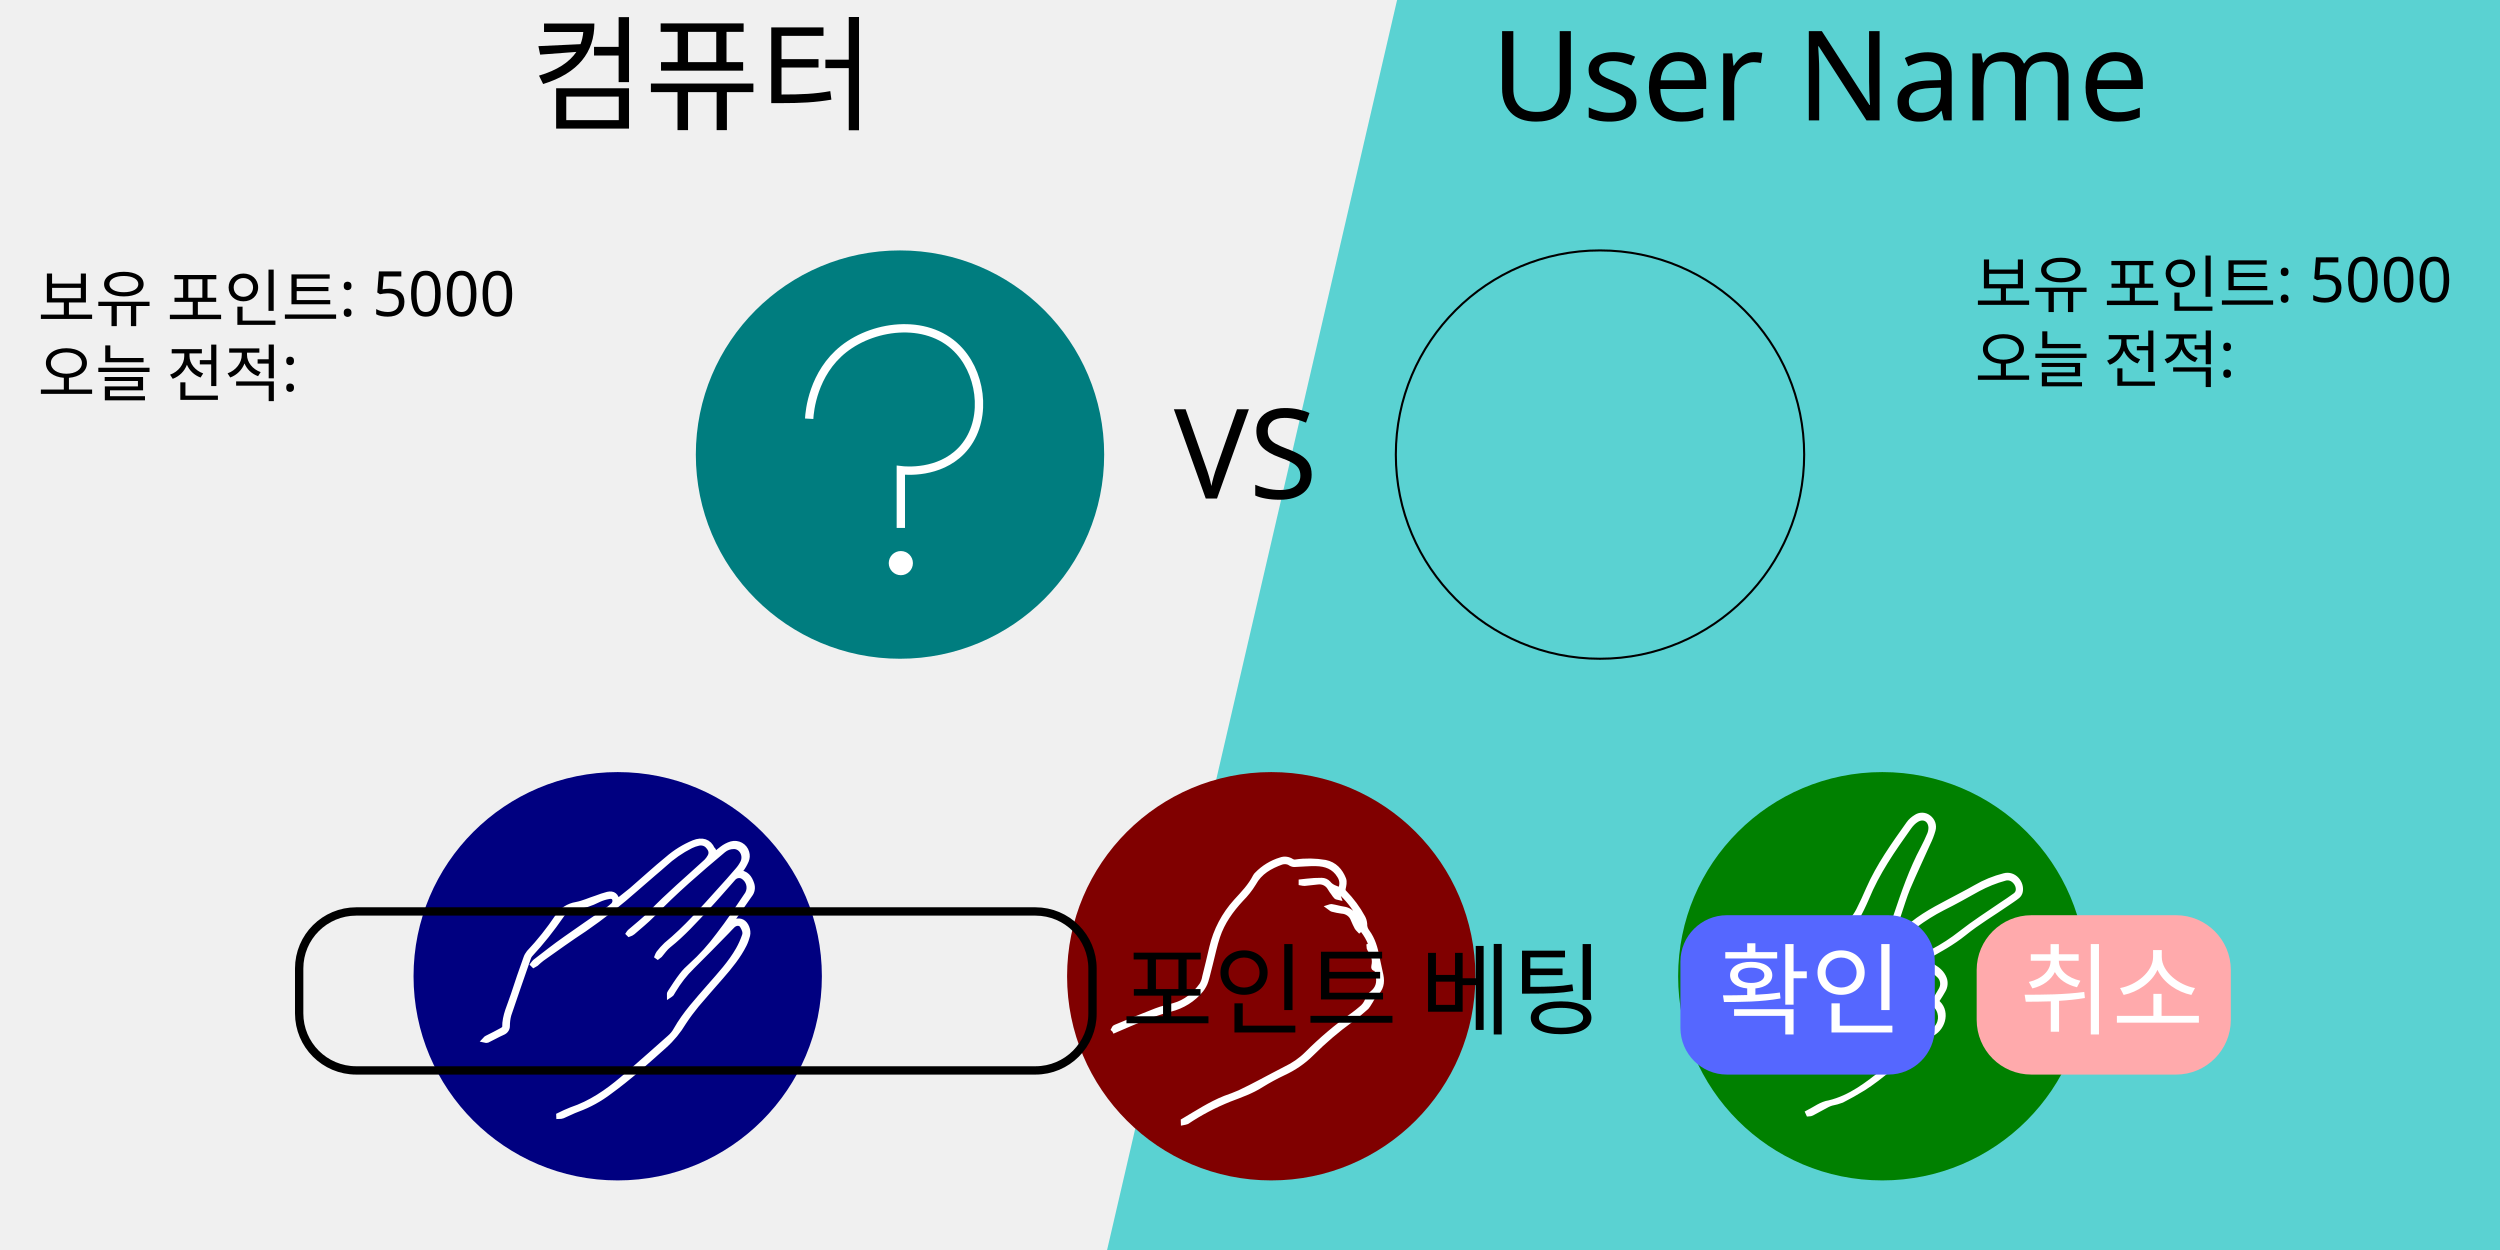
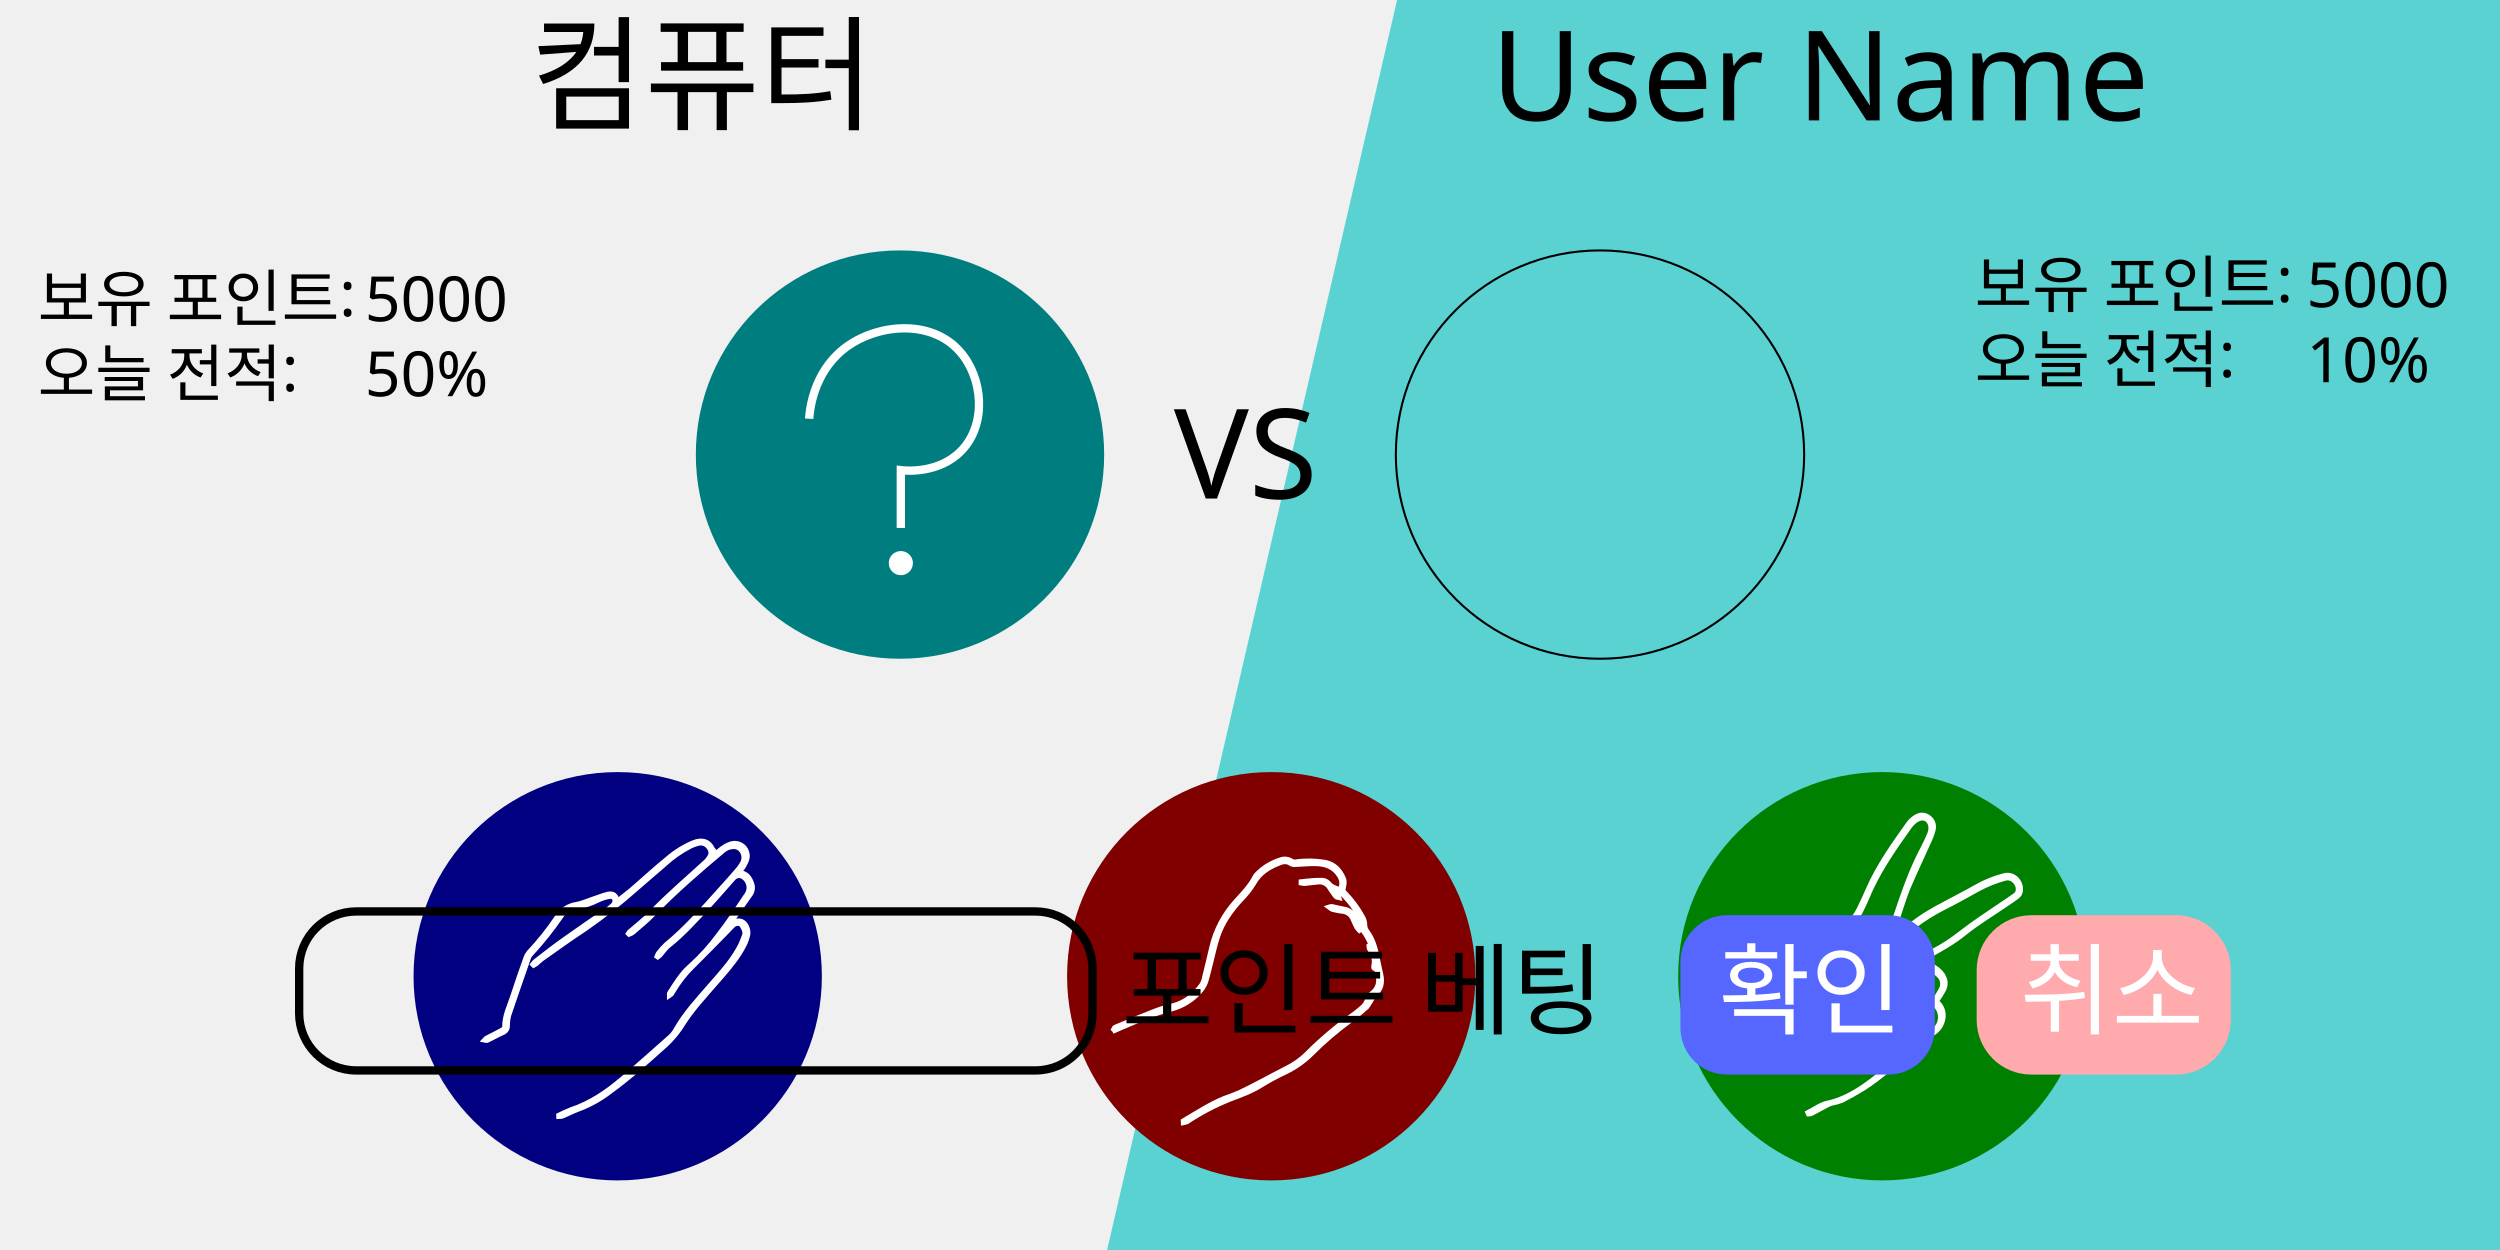
<svg xmlns="http://www.w3.org/2000/svg" version="1.1" id="레이어_1" x="0px" y="0px" viewBox="0 0 1200 600" style="enable-background:new 0 0 1200 600;" xml:space="preserve">
  <style type="text/css">
	.st0{fill:#5AD2D2;}
	.st1{fill:none;}
	.st2{fill:#008000;}
	.st3{fill:none;stroke:#FFFFFF;stroke-width:2.5;}
	.st4{fill:#800000;}
	.st5{fill:#000080;}
- 	.st6{fill:#FFAAAC;}
+ 	.st6{fill:#5567FF;}
	.st7{fill:#FFFFFF;}
	.st8{font-family:'NanumBarunGothicBold';}
	.st9{font-size:48px;}
- 	.st10{fill:#5567FF;}
+ 	.st10{fill:#FFAAAC;}
	.st11{fill:none;stroke:#000000;stroke-width:4;stroke-miterlimit:10;}
	.st12{fill:#007D7F;}
	.st13{fill:none;stroke:#FFFFFF;stroke-width:4;}
	.st14{fill:none;stroke:#000000;}
	.st15{font-size:60px;}
	.st16{font-size:30px;}
</style>
  <g id="Background">
    <polygon class="st0" points="531.4,600 670.6,0 1200.6,0 1200.6,600  " />
    <polygon class="st1" points="669.1,0 530,600 0,600 0,0  " />
  </g>
  <g id="selection">
    <g id="scissor">
      <circle class="st2" cx="903.5" cy="468.6" r="98" />
-       <path class="st3" d="M867.9,534.1c0.1,0.2,0.1,0.4,0.2,0.6c0.6,0,1.1-0.2,1.6-0.4c2.5-1.3,4.9-2.7,7.4-4c0.6-0.3,1.3-0.6,2-0.8    c1.7-0.3,3.4-0.8,5-1.4c3.5-1.8,6.9-3.7,10.3-5.8c8.7-5.5,16-12.6,24-19.1c0.4-0.3,0.7-0.8,0.8-1.3c0.2-1.3,1.1-2.5,2.3-3    c1.6-0.9,3.3-1.7,5-2.4c5.9-2.3,8.4-10.4,3.8-14.9c-0.6-0.5-0.7-1.5-0.2-2.1c0,0,0.1-0.1,0.1-0.1c0.9-1.3,1.7-2.7,2.5-4.1    c1-1.7,1.2-3.8,0.5-5.6c-1-2.6-3-4.3-5.2-5.6c-1.7-1.1-3.5-2-5.7-1.1c-0.3,0.1-0.8-0.3-1.2-0.5c0.2-0.4,0.2-0.9,0.5-1.1    c0.9-0.7,1.8-1.3,2.7-1.9c6.4-3.5,12.8-7,18.5-11.6c6.4-5.2,13.7-9.5,20.5-14.2c1.7-1.2,3.5-2.3,5.1-3.6c0.7-0.6,1.1-1.3,1.3-2.2    c0.8-4-2.9-8.8-7.7-7.5c-4.8,1.2-9.4,3.1-13.7,5.6c-2.2,1.3-4.4,2.4-6.6,3.6c-8.1,4.4-16.6,8.3-23.8,14.1c-1.3,1.1-2.9,2-4.3,2.9    c-1,0.7-1.7,0.4-2.2-0.7c-1-2.2-1-4.7-0.1-6.9c1.5-4.3,2.7-8.6,4.4-12.7c3.1-7.3,6.5-14.4,9.7-21.6c1-2,1.8-4.1,2.4-6.2    c0.7-2.3-0.2-4.7-2.1-6.1c-1.8-1.4-4.3-1.4-6.1-0.1c-1.3,0.8-2.5,1.8-3.4,3.1c-7.1,10-14.3,20-19.3,31.4c-1.5,3.4-3,6.8-4.7,10.1    c-1,2-2.3,3.8-3.8,5.4c-1.7,1.9-3.2,4-4.3,6.3c-1,1.8-2.1,3.6-3.4,5.2c-2,2.5-4.4,4.8-6.4,7.4c-7.4,9.6-14.7,19.3-22.2,29    c-0.9,1.1-2,2.1-3.3,2.8c-3.9,2-7.8,3.9-11.7,5.8c-0.3,0.2-0.7,0.4-1,0.6c0,0.2,0.1,0.3,0.1,0.5c0.4,0,0.8,0,1.2-0.1    c3.9-1.9,7.8-3.9,11.7-5.8c1.5-0.7,2.8-1.9,3.8-3.3c1.8-2.5,3.7-5,5.5-7.5c7.2-9.7,14.3-19.5,22.6-28.4c1.6-1.7,3-3.7,4-5.9    c0.8-1.8,1.8-3.4,3.1-4.8c2.3-2.3,4.2-5,5.5-7.9c0.8-1.7,1.6-3.3,2.3-5c5.1-12.5,12.7-23.4,20.4-34.2c1-1.4,2.2-2.7,3.7-3.6    c3.4-2,6.7-0.1,6.9,3.8c0,1.1-0.2,2.2-0.6,3.2c-1,2.3-2,4.6-3.2,6.8c-5.5,10.3-9.3,21.4-13,32.4c-0.8,2.4-0.6,5,0.5,7.2    c0.8,1.6,1.6,1.9,3.2,1c1.9-1.1,3.7-2.4,5.4-3.7c4.2-3.1,8.6-5.9,13.3-8.3c5.7-2.8,11.3-6,16.9-9.1c4.1-2.2,8.5-4,13-5.2    c3.5-1,6.8,2.5,6.4,5.9c-0.1,0.9-0.6,1.7-1.3,2.3c-2.3,1.7-4.6,3.2-7,4.8c-6.4,4.4-13,8.6-19.1,13.4c-4.3,3.4-8.9,6.4-13.7,8.9    c-1.5,0.8-3,1.5-4.5,2.4c-1,0.6-1.9,1.3-2.8,2.1c-0.4,0.4-0.6,1-0.5,1.5c0.4,0.6,0.9,1.1,1.5,1.4c0.4,0.2,1-0.1,1.4-0.1    c1,0,2.1-0.2,2.8,0.3c1.9,1,3.6,2.3,5.1,3.7c2,1.8,2.4,4.8,1,7.1c-0.9,1.7-1.9,3.2-3,5c-1.7-1.4-3.2-2.6-4.8-3.9    c-0.2-0.1-0.4-0.3-0.7-0.3c0,0.3-0.2,0.7-0.1,0.9c0.6,0.6,1.2,1.1,1.8,1.7c1.7,1.5,3.3,3,4.9,4.7c2.6,3.4,2.2,8.2-1.1,11    c-0.3,0.2-0.6,0.6-0.8,0.5c-2.3-0.3-4.7,0.7-6.1,2.5c-1.3,1.5-3.6,2.5-3.7,5c0,0.3-0.5,0.7-0.8,1c-4.3,3.6-8.4,7.3-12.8,10.8    c-8.1,6.4-16.1,12.8-26.5,15.3C874.4,529.9,871.2,532.4,867.9,534.1z" />
+       <path class="st3" d="M867.9,534.1c0.1,0.2,0.1,0.4,0.2,0.6c0.6,0,1.1-0.2,1.6-0.4c2.5-1.3,4.9-2.7,7.4-4c0.6-0.3,1.3-0.6,2-0.8    c1.7-0.3,3.4-0.8,5-1.4c3.5-1.8,6.9-3.7,10.3-5.8c8.7-5.5,16-12.6,24-19.1c0.4-0.3,0.7-0.8,0.8-1.3c0.2-1.3,1.1-2.5,2.3-3    c1.6-0.9,3.3-1.7,5-2.4c5.9-2.3,8.4-10.4,3.8-14.9c-0.6-0.5-0.7-1.5-0.2-2.1l0.1-0.1c0.9-1.3,1.7-2.7,2.5-4.1    c1-1.7,1.2-3.8,0.5-5.6c-1-2.6-3-4.3-5.2-5.6c-1.7-1.1-3.5-2-5.7-1.1c-0.3,0.1-0.8-0.3-1.2-0.5c0.2-0.4,0.2-0.9,0.5-1.1    c0.9-0.7,1.8-1.3,2.7-1.9c6.4-3.5,12.8-7,18.5-11.6c6.4-5.2,13.7-9.5,20.5-14.2c1.7-1.2,3.5-2.3,5.1-3.6c0.7-0.6,1.1-1.3,1.3-2.2    c0.8-4-2.9-8.8-7.7-7.5c-4.8,1.2-9.4,3.1-13.7,5.6c-2.2,1.3-4.4,2.4-6.6,3.6c-8.1,4.4-16.6,8.3-23.8,14.1c-1.3,1.1-2.9,2-4.3,2.9    c-1,0.7-1.7,0.4-2.2-0.7c-1-2.2-1-4.7-0.1-6.9c1.5-4.3,2.7-8.6,4.4-12.7c3.1-7.3,6.5-14.4,9.7-21.6c1-2,1.8-4.1,2.4-6.2    c0.7-2.3-0.2-4.7-2.1-6.1c-1.8-1.4-4.3-1.4-6.1-0.1c-1.3,0.8-2.5,1.8-3.4,3.1c-7.1,10-14.3,20-19.3,31.4c-1.5,3.4-3,6.8-4.7,10.1    c-1,2-2.3,3.8-3.8,5.4c-1.7,1.9-3.2,4-4.3,6.3c-1,1.8-2.1,3.6-3.4,5.2c-2,2.5-4.4,4.8-6.4,7.4c-7.4,9.6-14.7,19.3-22.2,29    c-0.9,1.1-2,2.1-3.3,2.8c-3.9,2-7.8,3.9-11.7,5.8c-0.3,0.2-0.7,0.4-1,0.6c0,0.2,0.1,0.3,0.1,0.5c0.4,0,0.8,0,1.2-0.1    c3.9-1.9,7.8-3.9,11.7-5.8c1.5-0.7,2.8-1.9,3.8-3.3c1.8-2.5,3.7-5,5.5-7.5c7.2-9.7,14.3-19.5,22.6-28.4c1.6-1.7,3-3.7,4-5.9    c0.8-1.8,1.8-3.4,3.1-4.8c2.3-2.3,4.2-5,5.5-7.9c0.8-1.7,1.6-3.3,2.3-5c5.1-12.5,12.7-23.4,20.4-34.2c1-1.4,2.2-2.7,3.7-3.6    c3.4-2,6.7-0.1,6.9,3.8c0,1.1-0.2,2.2-0.6,3.2c-1,2.3-2,4.6-3.2,6.8c-5.5,10.3-9.3,21.4-13,32.4c-0.8,2.4-0.6,5,0.5,7.2    c0.8,1.6,1.6,1.9,3.2,1c1.9-1.1,3.7-2.4,5.4-3.7c4.2-3.1,8.6-5.9,13.3-8.3c5.7-2.8,11.3-6,16.9-9.1c4.1-2.2,8.5-4,13-5.2    c3.5-1,6.8,2.5,6.4,5.9c-0.1,0.9-0.6,1.7-1.3,2.3c-2.3,1.7-4.6,3.2-7,4.8c-6.4,4.4-13,8.6-19.1,13.4c-4.3,3.4-8.9,6.4-13.7,8.9    c-1.5,0.8-3,1.5-4.5,2.4c-1,0.6-1.9,1.3-2.8,2.1c-0.4,0.4-0.6,1-0.5,1.5c0.4,0.6,0.9,1.1,1.5,1.4c0.4,0.2,1-0.1,1.4-0.1    c1,0,2.1-0.2,2.8,0.3c1.9,1,3.6,2.3,5.1,3.7c2,1.8,2.4,4.8,1,7.1c-0.9,1.7-1.9,3.2-3,5c-1.7-1.4-3.2-2.6-4.8-3.9    c-0.2-0.1-0.4-0.3-0.7-0.3c0,0.3-0.2,0.7-0.1,0.9c0.6,0.6,1.2,1.1,1.8,1.7c1.7,1.5,3.3,3,4.9,4.7c2.6,3.4,2.2,8.2-1.1,11    c-0.3,0.2-0.6,0.6-0.8,0.5c-2.3-0.3-4.7,0.7-6.1,2.5c-1.3,1.5-3.6,2.5-3.7,5c0,0.3-0.5,0.7-0.8,1c-4.3,3.6-8.4,7.3-12.8,10.8    c-8.1,6.4-16.1,12.8-26.5,15.3C874.4,529.9,871.2,532.4,867.9,534.1z" />
    </g>
    <g id="rock">
      <circle class="st4" cx="610.2" cy="468.6" r="98" />
      <path class="st3" d="M568,538.1c0,0.2,0.1,0.4,0.1,0.7c0.5-0.1,1.1-0.2,1.6-0.4c6.4-4.3,13.3-7.9,20.5-10.8    c5.2-2,10.5-3.8,15.3-6.9c3.4-2.1,6.9-4,10.5-5.7c5-2.3,9.6-5.4,13.5-9.3c5.9-5.9,12.3-11.4,19.1-16.3c2.5-1.8,4.9-3.9,7.3-6    c0.5-0.6,0.9-1.2,1.3-1.9c1-1.4,1.6-3.2,2.8-4.3c2.9-2.5,3.5-5.5,2.8-9c-0.6-2.9-1.3-5.9-1.9-8.8c-0.8-4.3-2-8.4-4.6-12    c-0.9-1.1-1.4-2.6-1.3-4c-0.1-1.1-0.4-2.1-0.9-3c-2.4-4.4-5.3-8.3-8.8-11.9c-0.6-0.5-0.8-1.4-0.6-2.1c0.3-1.4,0.7-3.1,0.2-4.4    c-1.6-4-4.3-7.1-8.8-8c-4.7-0.8-9.5-0.9-14.2-0.2c-0.6,0.1-1.2,0-1.8-0.3c-1.6-1.1-3.6-1.4-5.4-0.7c-4.3,1.3-8.2,3.7-11.3,6.9    c-0.3,0.3-0.6,0.6-0.8,1c-2.3,4.6-5.9,8.3-9.3,12c-5.7,6.3-9.7,13.9-11.6,22.1c-1.1,4.7-2.2,9.4-3.4,14.1    c-0.2,1.4-0.7,2.7-1.4,3.9c-3.4,4.7-7.7,8.3-13.4,9.9c-2.9,0.8-5.8,1.4-8.6,2.5c-6.5,2.5-13,5.2-19.5,7.9c-0.4,0.1-0.6,0.6-0.8,1    c0.1,0.1,0.3,0.2,0.4,0.4c0.4-0.2,0.9-0.3,1.3-0.5c4.3-1.8,8.4-3.7,12.7-5.3c4.1-1.7,8.4-3.2,12.7-4.3c5.8-1.4,11.1-4.7,14.8-9.3    c1-1.3,1.8-2.7,2.3-4.3c0.9-2.8,1.4-5.6,2.2-8.4c1.1-4.3,2-8.7,3.4-12.9c2.3-6.9,6.4-12.6,11.3-17.9c2.3-2.3,4.3-4.8,6-7.6    c3-5.5,7.9-8.2,13.4-10.2c1.5-0.5,3.2-0.3,4.4,0.6c0.7,0.4,1.4,0.6,2.2,0.5c3.3-0.1,6.7-0.5,10-0.4c4.6,0.1,8.7,1.5,11.3,5.8    c1.4,2.1,1.5,4.7,0.3,6.9c-2.1-0.8-4.2-1.3-5.7-3.2c-0.8-0.9-2-1.4-3.2-1.4c-2.4,0-4.7,0.1-7.1,0.4c-0.9,0.1-1.8,0.2-2.7,0.3    c0,0.2,0,0.3,0,0.5c0.5,0.1,1.1,0.2,1.6,0.2c2.1-0.2,4.3-0.5,6.4-0.7c2.3-0.3,4.6,0.8,5.8,2.9c0.5,0.9,1.1,1.7,1.7,2.5    c0.4,0.6,0.8,1.2,1.3,1.7c0.2,0.2,0.7,0.2,1.1,0.3c-0.1-0.3-0.2-0.6-0.4-0.9c-0.6-0.8-1.2-1.6-1.8-2.4c0.1-0.1,0.2-0.2,0.3-0.4    c1.3,0.7,2.8,1.1,3.8,2.1c3.6,3.5,6.6,7.6,8.9,12.1c0.3,0.9,0.6,1.7,0.7,2.6c-0.2,0.1-0.4,0.2-0.6,0.3c-1.2-1.2-2.2-2.5-3.2-3.9    c-1-2.1-3-3.5-5.3-3.8c-2-0.3-3.8-0.9-5.8-1.2c-0.3,0-0.7,0.1-1,0.2c0.7,0.5,1,0.9,1.4,1c1.5,0.4,3,0.7,4.5,0.9    c2.5,0.1,4.8,1.7,5.6,4.1c0.5,1.3,1.2,2.6,1.8,3.8c0.3,0.4,0.6,0.8,1,1.2c0.1-0.1,0.3-0.2,0.4-0.2l-0.7-1.9    c2.8,2.2,6.3,8.3,6.4,11.1c-0.4-0.6-0.6-1-0.9-1.5c-0.2,0.1-0.3,0.1-0.5,0.2c0,0.6,0.2,1.2,0.5,1.7c1.7,2.4,2.6,4.8,1.9,7.8    c-0.2,0.9,0,1.6,1.2,1c0.3,1.2,0.5,2.3,0.8,3.4c0.8,3.5,0.1,6.5-2.8,8.8c-1,0.8-1.8,1.8-2.2,3c-0.6,1.8-1.8,3.4-3.3,4.5    c-1.2,1-2.5,2.1-3.8,3c-7.9,5.6-15.2,11.8-22,18.6c-3,3-6.5,5.4-10.3,7.2c-4,2-7.9,4.2-11.8,6.2c-3.4,1.8-6.9,3.6-10.3,5.2    c-2.3,1-4.7,1.9-7,2.7C581,530,574.6,534.2,568,538.1z" />
    </g>
    <g id="paper">
      <circle class="st5" cx="296.5" cy="468.6" r="98" />
-       <path class="st3" d="M342.9,410.5c1.2-1.1,2.4-2.2,3.7-3.1c1.3-1,2.8-1.8,4.4-2.3c3.2-0.9,6.5,0.9,7.4,4.1    c0.4,1.3,0.3,2.7-0.2,3.9c-0.7,1.6-1.6,3.2-2.7,4.6c-0.3,0.4-0.6,0.8-1,1.2c3.7,0.1,5.3,2.4,6.3,5.4c0.6,1.8,0.3,3.7-0.9,5.2    c-3.9,5.5-7.8,11.2-11.7,16.7c-0.1,0.2-0.2,0.4-0.1,0.6l2.1-2.3c2-2.2,4.1-2.9,6-2s3.2,4.1,2.6,6.5c-0.4,1.5-0.9,3-1.6,4.4    c-2.8,5.6-6.8,10.5-10.9,15.2c-4,4.6-8,9.1-11.9,13.7c-2.2,2.7-4.3,5.5-6.2,8.4c-2.5,4.2-5.6,8-9.3,11.3    c-8.5,7.6-17,15.3-26.4,22.1c-4.6,3.5-9.7,6.3-15.1,8.3c-2.5,0.9-4.9,2.2-7.3,3.2c-0.6,0.2-1.2,0.3-1.8,0.3c0-0.2-0.1-0.4-0.1-0.5    c2-1,4-1.9,6-2.7c9.3-3.1,17.2-8.5,24.6-14.8c7.6-6.4,15-13.1,22.5-19.7c1.3-1.1,2.4-2.4,3.2-3.9c4.4-7.8,10.4-14.2,16.2-20.9    c4.9-5.6,10-11.1,13.7-17.6c1.2-2.1,2.2-4.4,3-6.7c0.6-1.7-0.2-3.3-1.1-4.8s-3-1.5-4.5-0.2c-1,0.9-1.8,1.9-2.7,2.8    c-5.6,5.7-11.2,11.5-16.9,17.1c-3.5,3.4-6.5,7.3-9,11.5c-0.3,0.5-0.6,1-0.9,1.5c-0.3,0.3-0.6,0.5-0.9,0.7c0-0.4-0.1-0.9,0.1-1.1    c1.9-2.9,3.7-5.8,5.8-8.5c1.3-1.7,2.8-3.2,4.4-4.6c4.9-4.4,9.3-9.3,13.2-14.6c5-6.4,9.4-13.1,13.9-19.8c1.7-3,0.6-6.8-2.4-8.5    c0,0,0,0,0,0c-1.6-0.8-3.5-0.3-4.6,1.1c-4.1,4.6-8.1,9.3-12.4,13.9c-5.9,6.3-11.6,12.7-18.4,18.1c-1.7,1.3-2.9,3.2-4.3,4.8    c-0.2,0.2-0.5,0.5-0.8,0.7c-0.1-0.1-0.2-0.2-0.4-0.3c0.2-0.5,0.4-1,0.7-1.4c1.1-1.4,2.3-2.8,3.6-4c9.5-7.8,17.5-17,25.7-26.1    c2.9-3.2,5.8-6.4,8.5-9.6c1-1.1,1.9-2.4,2.6-3.8c1.7-3.6-0.8-7.8-4.4-7.7c-1.8,0-3.6,0.6-5,1.8c-11.7,9.8-23.3,19.8-33.9,30.8    c-3,3.1-6.4,5.8-9.6,8.6c-0.5,0.4-1.1,0.7-1.7,0.9c-0.1-0.1-0.2-0.2-0.3-0.3c0.2-0.3,0.3-0.5,0.6-0.8c3.4-3,7-5.7,10.1-8.9    c8.4-8.8,17.7-16.6,26.6-24.8c0.7-0.7,1.3-1.5,1.8-2.4c1-1.8,0.5-3.4-0.8-4.9c-1.1-1.4-2.9-2-4.7-1.6c-1.3,0.3-2.5,0.7-3.7,1.3    c-4.6,2.3-8.9,5.3-12.7,8.8c-1.6,1.5-3.4,2.9-5.1,4.4c-2.7,2.4-5.5,4.7-8.2,7.1c-8,7.1-16.4,13.7-25.1,19.7    c-6.9,4.5-13.5,9.3-20.3,14.1c-1,0.7-1.9,1.6-2.9,2.5c-0.3,0.2-0.7,0.5-1.1,0.7l-0.4-0.4c0.3-0.4,0.6-0.8,1-1.2    c4.8-3.7,9.6-7.5,14.6-11c6.9-4.9,13.8-9.6,20.8-14.4c0.6-0.4,1.2-1,1.8-1.5c1.1-0.8,1.5-2.3,1-3.5c-0.6-1.2-1.8-1.2-2.8-1    c-1.7,0.3-3.3,0.8-4.8,1.5c-3.7,1.9-7.7,3.2-11.9,3.8c-2.5,0.3-4.6,1.7-6,3.8c-4.6,6.7-9.6,13-15.1,18.9c-0.4,0.5-0.7,1.1-0.9,1.8    c-3.1,9-6.3,18-9.3,27c-0.5,1.8-0.7,3.6-0.7,5.4c0,1.4-0.9,2.6-2.2,3.1c-2.5,1.1-4.9,2.5-7.4,3.7c-0.4,0.1-0.8,0.1-1.2,0    c0.3-0.3,0.5-0.8,0.8-0.9c2.6-1.3,5.2-2.6,7.7-4c0.5-0.3,1.1-0.9,1.1-1.3c-0.1-5.6,2.5-10.5,4.1-15.5c1.9-6,4-11.9,6.1-17.8    c0.3-0.9,0.8-1.7,1.4-2.5c5-5.3,9.6-11.1,13.7-17.2c2-3.2,5.3-5.3,9-5.9c3.3-0.6,6.4-2.1,9.6-3.1c1.8-0.7,3.6-1.3,5.5-1.8    c2.7-0.6,4.1,0.6,4.5,3.5c2.4-1.9,4.7-3.7,6.9-5.5c5.8-5,11.4-10.2,17.3-15c3.8-3.3,8-5.9,12.6-7.8c4-1.6,7.3-0.6,8.9,3.1    C342.7,408.1,342.9,409.3,342.9,410.5z" />
+       <path class="st3" d="M342.9,410.5c1.2-1.1,2.4-2.2,3.7-3.1c1.3-1,2.8-1.8,4.4-2.3c3.2-0.9,6.5,0.9,7.4,4.1    c0.4,1.3,0.3,2.7-0.2,3.9c-0.7,1.6-1.6,3.2-2.7,4.6c-0.3,0.4-0.6,0.8-1,1.2c3.7,0.1,5.3,2.4,6.3,5.4c0.6,1.8,0.3,3.7-0.9,5.2    c-3.9,5.5-7.8,11.2-11.7,16.7c-0.1,0.2-0.2,0.4-0.1,0.6l2.1-2.3c2-2.2,4.1-2.9,6-2s3.2,4.1,2.6,6.5c-0.4,1.5-0.9,3-1.6,4.4    c-2.8,5.6-6.8,10.5-10.9,15.2c-4,4.6-8,9.1-11.9,13.7c-2.2,2.7-4.3,5.5-6.2,8.4c-2.5,4.2-5.6,8-9.3,11.3    c-8.5,7.6-17,15.3-26.4,22.1c-4.6,3.5-9.7,6.3-15.1,8.3c-2.5,0.9-4.9,2.2-7.3,3.2c-0.6,0.2-1.2,0.3-1.8,0.3c0-0.2-0.1-0.4-0.1-0.5    c2-1,4-1.9,6-2.7c9.3-3.1,17.2-8.5,24.6-14.8c7.6-6.4,15-13.1,22.5-19.7c1.3-1.1,2.4-2.4,3.2-3.9c4.4-7.8,10.4-14.2,16.2-20.9    c4.9-5.6,10-11.1,13.7-17.6c1.2-2.1,2.2-4.4,3-6.7c0.6-1.7-0.2-3.3-1.1-4.8s-3-1.5-4.5-0.2c-1,0.9-1.8,1.9-2.7,2.8    c-5.6,5.7-11.2,11.5-16.9,17.1c-3.5,3.4-6.5,7.3-9,11.5c-0.3,0.5-0.6,1-0.9,1.5c-0.3,0.3-0.6,0.5-0.9,0.7c0-0.4-0.1-0.9,0.1-1.1    c1.9-2.9,3.7-5.8,5.8-8.5c1.3-1.7,2.8-3.2,4.4-4.6c4.9-4.4,9.3-9.3,13.2-14.6c5-6.4,9.4-13.1,13.9-19.8c1.7-3,0.6-6.8-2.4-8.5l0,0    c-1.6-0.8-3.5-0.3-4.6,1.1c-4.1,4.6-8.1,9.3-12.4,13.9c-5.9,6.3-11.6,12.7-18.4,18.1c-1.7,1.3-2.9,3.2-4.3,4.8    c-0.2,0.2-0.5,0.5-0.8,0.7c-0.1-0.1-0.2-0.2-0.4-0.3c0.2-0.5,0.4-1,0.7-1.4c1.1-1.4,2.3-2.8,3.6-4c9.5-7.8,17.5-17,25.7-26.1    c2.9-3.2,5.8-6.4,8.5-9.6c1-1.1,1.9-2.4,2.6-3.8c1.7-3.6-0.8-7.8-4.4-7.7c-1.8,0-3.6,0.6-5,1.8c-11.7,9.8-23.3,19.8-33.9,30.8    c-3,3.1-6.4,5.8-9.6,8.6c-0.5,0.4-1.1,0.7-1.7,0.9c-0.1-0.1-0.2-0.2-0.3-0.3c0.2-0.3,0.3-0.5,0.6-0.8c3.4-3,7-5.7,10.1-8.9    c8.4-8.8,17.7-16.6,26.6-24.8c0.7-0.7,1.3-1.5,1.8-2.4c1-1.8,0.5-3.4-0.8-4.9c-1.1-1.4-2.9-2-4.7-1.6c-1.3,0.3-2.5,0.7-3.7,1.3    c-4.6,2.3-8.9,5.3-12.7,8.8c-1.6,1.5-3.4,2.9-5.1,4.4c-2.7,2.4-5.5,4.7-8.2,7.1c-8,7.1-16.4,13.7-25.1,19.7    c-6.9,4.5-13.5,9.3-20.3,14.1c-1,0.7-1.9,1.6-2.9,2.5c-0.3,0.2-0.7,0.5-1.1,0.7l-0.4-0.4c0.3-0.4,0.6-0.8,1-1.2    c4.8-3.7,9.6-7.5,14.6-11c6.9-4.9,13.8-9.6,20.8-14.4c0.6-0.4,1.2-1,1.8-1.5c1.1-0.8,1.5-2.3,1-3.5c-0.6-1.2-1.8-1.2-2.8-1    c-1.7,0.3-3.3,0.8-4.8,1.5c-3.7,1.9-7.7,3.2-11.9,3.8c-2.5,0.3-4.6,1.7-6,3.8c-4.6,6.7-9.6,13-15.1,18.9c-0.4,0.5-0.7,1.1-0.9,1.8    c-3.1,9-6.3,18-9.3,27c-0.5,1.8-0.7,3.6-0.7,5.4c0,1.4-0.9,2.6-2.2,3.1c-2.5,1.1-4.9,2.5-7.4,3.7c-0.4,0.1-0.8,0.1-1.2,0    c0.3-0.3,0.5-0.8,0.8-0.9c2.6-1.3,5.2-2.6,7.7-4c0.5-0.3,1.1-0.9,1.1-1.3c-0.1-5.6,2.5-10.5,4.1-15.5c1.9-6,4-11.9,6.1-17.8    c0.3-0.9,0.8-1.7,1.4-2.5c5-5.3,9.6-11.1,13.7-17.2c2-3.2,5.3-5.3,9-5.9c3.3-0.6,6.4-2.1,9.6-3.1c1.8-0.7,3.6-1.3,5.5-1.8    c2.7-0.6,4.1,0.6,4.5,3.5c2.4-1.9,4.7-3.7,6.9-5.5c5.8-5,11.4-10.2,17.3-15c3.8-3.3,8-5.9,12.6-7.8c4-1.6,7.3-0.6,8.9,3.1    C342.7,408.1,342.9,409.3,342.9,410.5z" />
    </g>
  </g>
  <g id="submit">
    <g id="confirm">
-       <path class="st10" d="M828.9,515.8h77.5c12.3,0,22.3-10,22.3-22.3v-31.9c0-12.3-10-22.3-22.3-22.3h-77.5c-12.3,0-22.3,10-22.3,22.3       v31.9C806.7,505.9,816.7,515.8,828.9,515.8z" />
+       <path class="st6" d="M828.9,515.8h77.5c12.3,0,22.3-10,22.3-22.3v-31.9c0-12.3-10-22.3-22.3-22.3h-77.5c-12.3,0-22.3,10-22.3,22.3    v31.9C806.7,505.9,816.7,515.8,828.9,515.8z" />
      <text transform="matrix(1 0 0 1 824.8722 492.7898)" class="st7 st8 st9">확인</text>
    </g>
    <g id="cancel">
-       <path class="st6" d="M975.1,515.8h69.4c14.5,0,26.3-11.8,26.3-26.3v-23.9c0-14.5-11.8-26.3-26.3-26.3h-69.4       c-14.5,0-26.3,11.8-26.3,26.3v23.9C948.8,504.1,960.5,515.8,975.1,515.8z" />
+       <path class="st10" d="M975.1,515.8h69.4c14.5,0,26.3-11.8,26.3-26.3v-23.9c0-14.5-11.8-26.3-26.3-26.3h-69.4    c-14.5,0-26.3,11.8-26.3,26.3v23.9C948.8,504.1,960.5,515.8,975.1,515.8z" />
      <text transform="matrix(1 0 0 1 969.5403 492.7903)" class="st7 st8 st9">취소</text>
    </g>
    <text transform="matrix(1 0 0 1 538.29 492.7902)" class="st8 st9">포인트 베팅</text>
-     <path class="st11" d="M497,513.8H171c-15.2,0-27.4-12.3-27.4-27.4v-21.5c0-15.2,12.3-27.4,27.4-27.4h326     c15.2,0,27.4,12.3,27.4,27.4v21.5C524.5,501.5,512.2,513.8,497,513.8z" />
+     <path class="st11" d="M497,513.8H171c-15.2,0-27.4-12.3-27.4-27.4v-21.5c0-15.2,12.3-27.4,27.4-27.4h326   c15.2,0,27.4,12.3,27.4,27.4v21.5C524.5,501.5,512.2,513.8,497,513.8z" />
  </g>
  <g id="ui">
    <g id="question">
      <circle class="st12" cx="432" cy="218.2" r="98" />
      <path class="st13" d="M388.4,201c0.2-3.6,1.8-21.8,16.6-33.5c15.2-12,41.6-14.8,55.7,1.2c11.1,12.5,13.2,34.8,0.7,47.7    c-10.7,11-26.6,9.6-29,9.3v27.7" />
      <circle class="st7" cx="432.4" cy="270.3" r="5.8" />
    </g>
    <g id="myselect">
      <circle class="st14" cx="768" cy="218.2" r="98" />
    </g>
    <text transform="matrix(1 0 0 1 254.29 57.79)" class="st8 st15">컴퓨터</text>
    <g id="username">
      <text transform="matrix(1 0 0 1 715.6 57.79)" class="st8 st15">User Name</text>
    </g>
    <text transform="matrix(1 0 0 1 563.46 239.29)" class="st8 st15">VS</text>
-     <text transform="matrix(1 0 0 1 18.12 154.19)" class="st8 st16">보유 포인트: 5000</text>
+     <text transform="matrix(1 0 0 1 18.12 154.19)" class="st8 st16">보유 포인트:</text>
    <text transform="matrix(1 0 0 1 18.12 190.19)" class="st8 st16">오늘 전적:</text>
-     <text transform="matrix(1 0 0 1 947.89 147.44)" class="st8 st16">보유 포인트: 5000</text>
+     <text transform="matrix(1 0 0 1 175.12 154.1901)" id="com_point" class="st8 st16">5000</text>
+     <text transform="matrix(1 0 0 1 175.1199 190.1901)" class="st8 st16">50%</text>
+     <text transform="matrix(1 0 0 1 1107.12 183.4402)" class="st8 st16">10%</text>
+     <text transform="matrix(1 0 0 1 1107.12 147.4401)" id="my_point" class="st8 st16">5000</text>
+     <text transform="matrix(1 0 0 1 947.89 147.44)" class="st8 st16">보유 포인트: </text>
    <text transform="matrix(1 0 0 1 947.89 183.44)" class="st8 st16">오늘 전적:</text>
  </g>
</svg>
